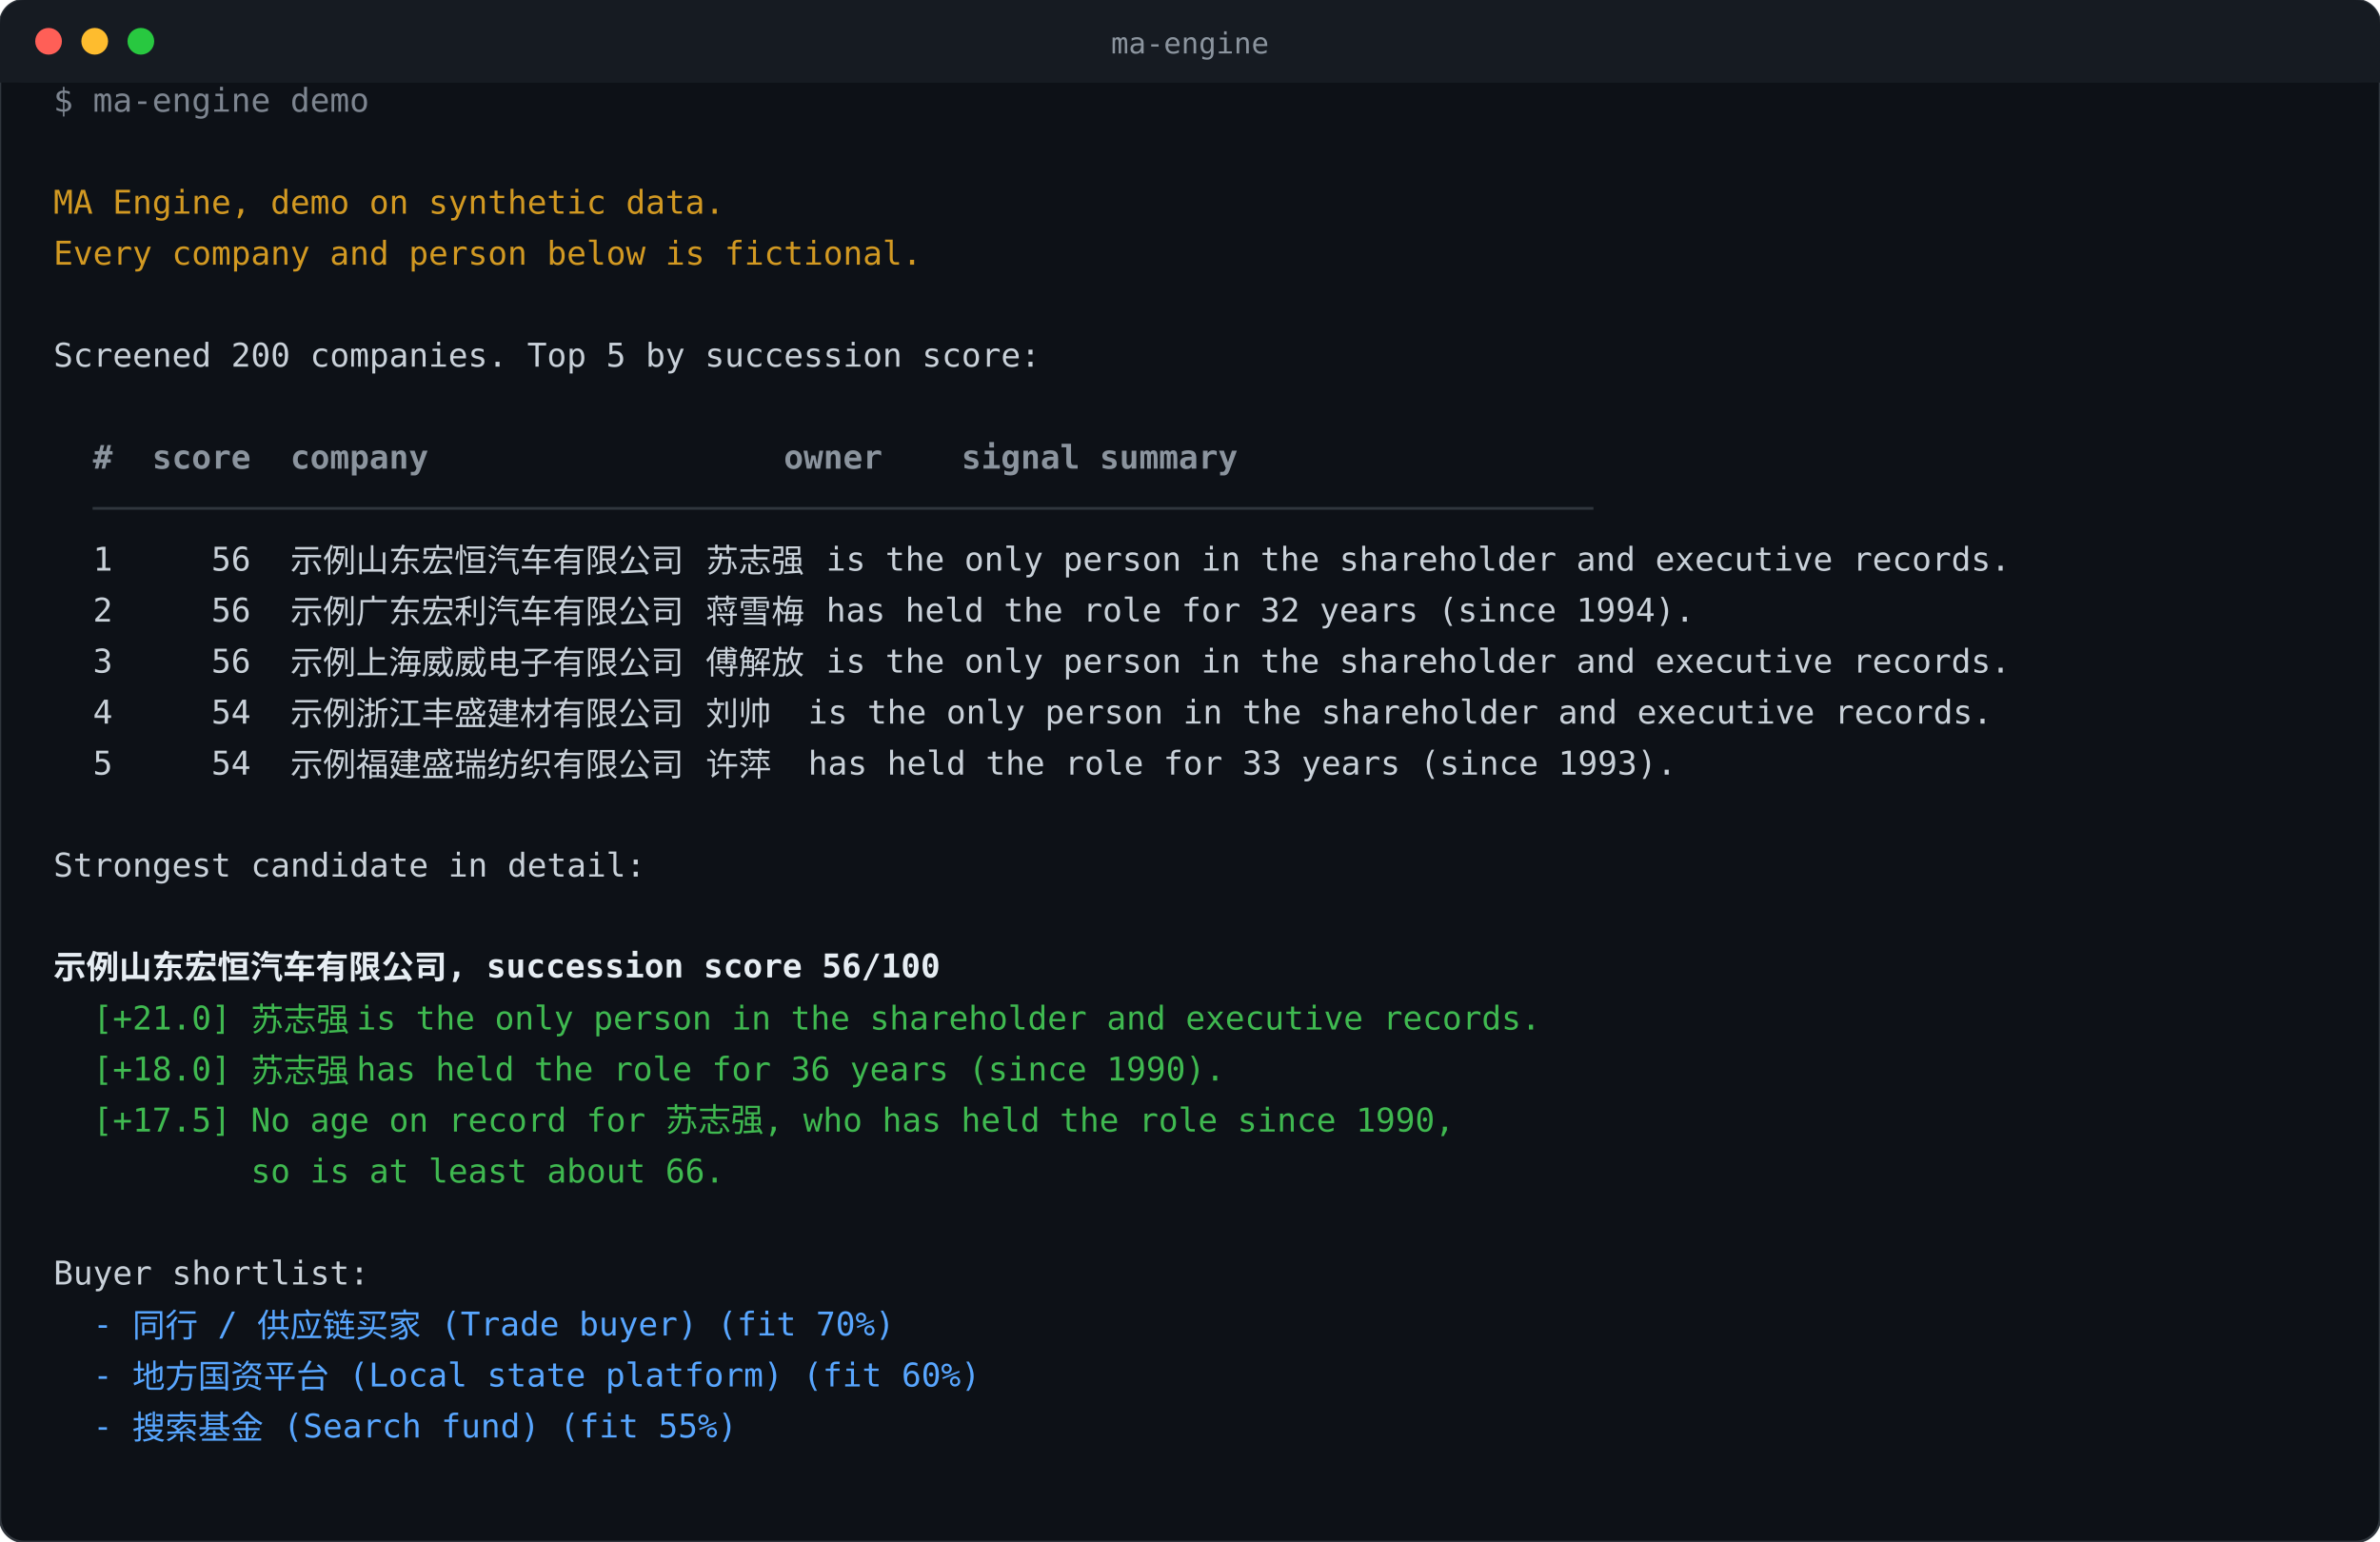
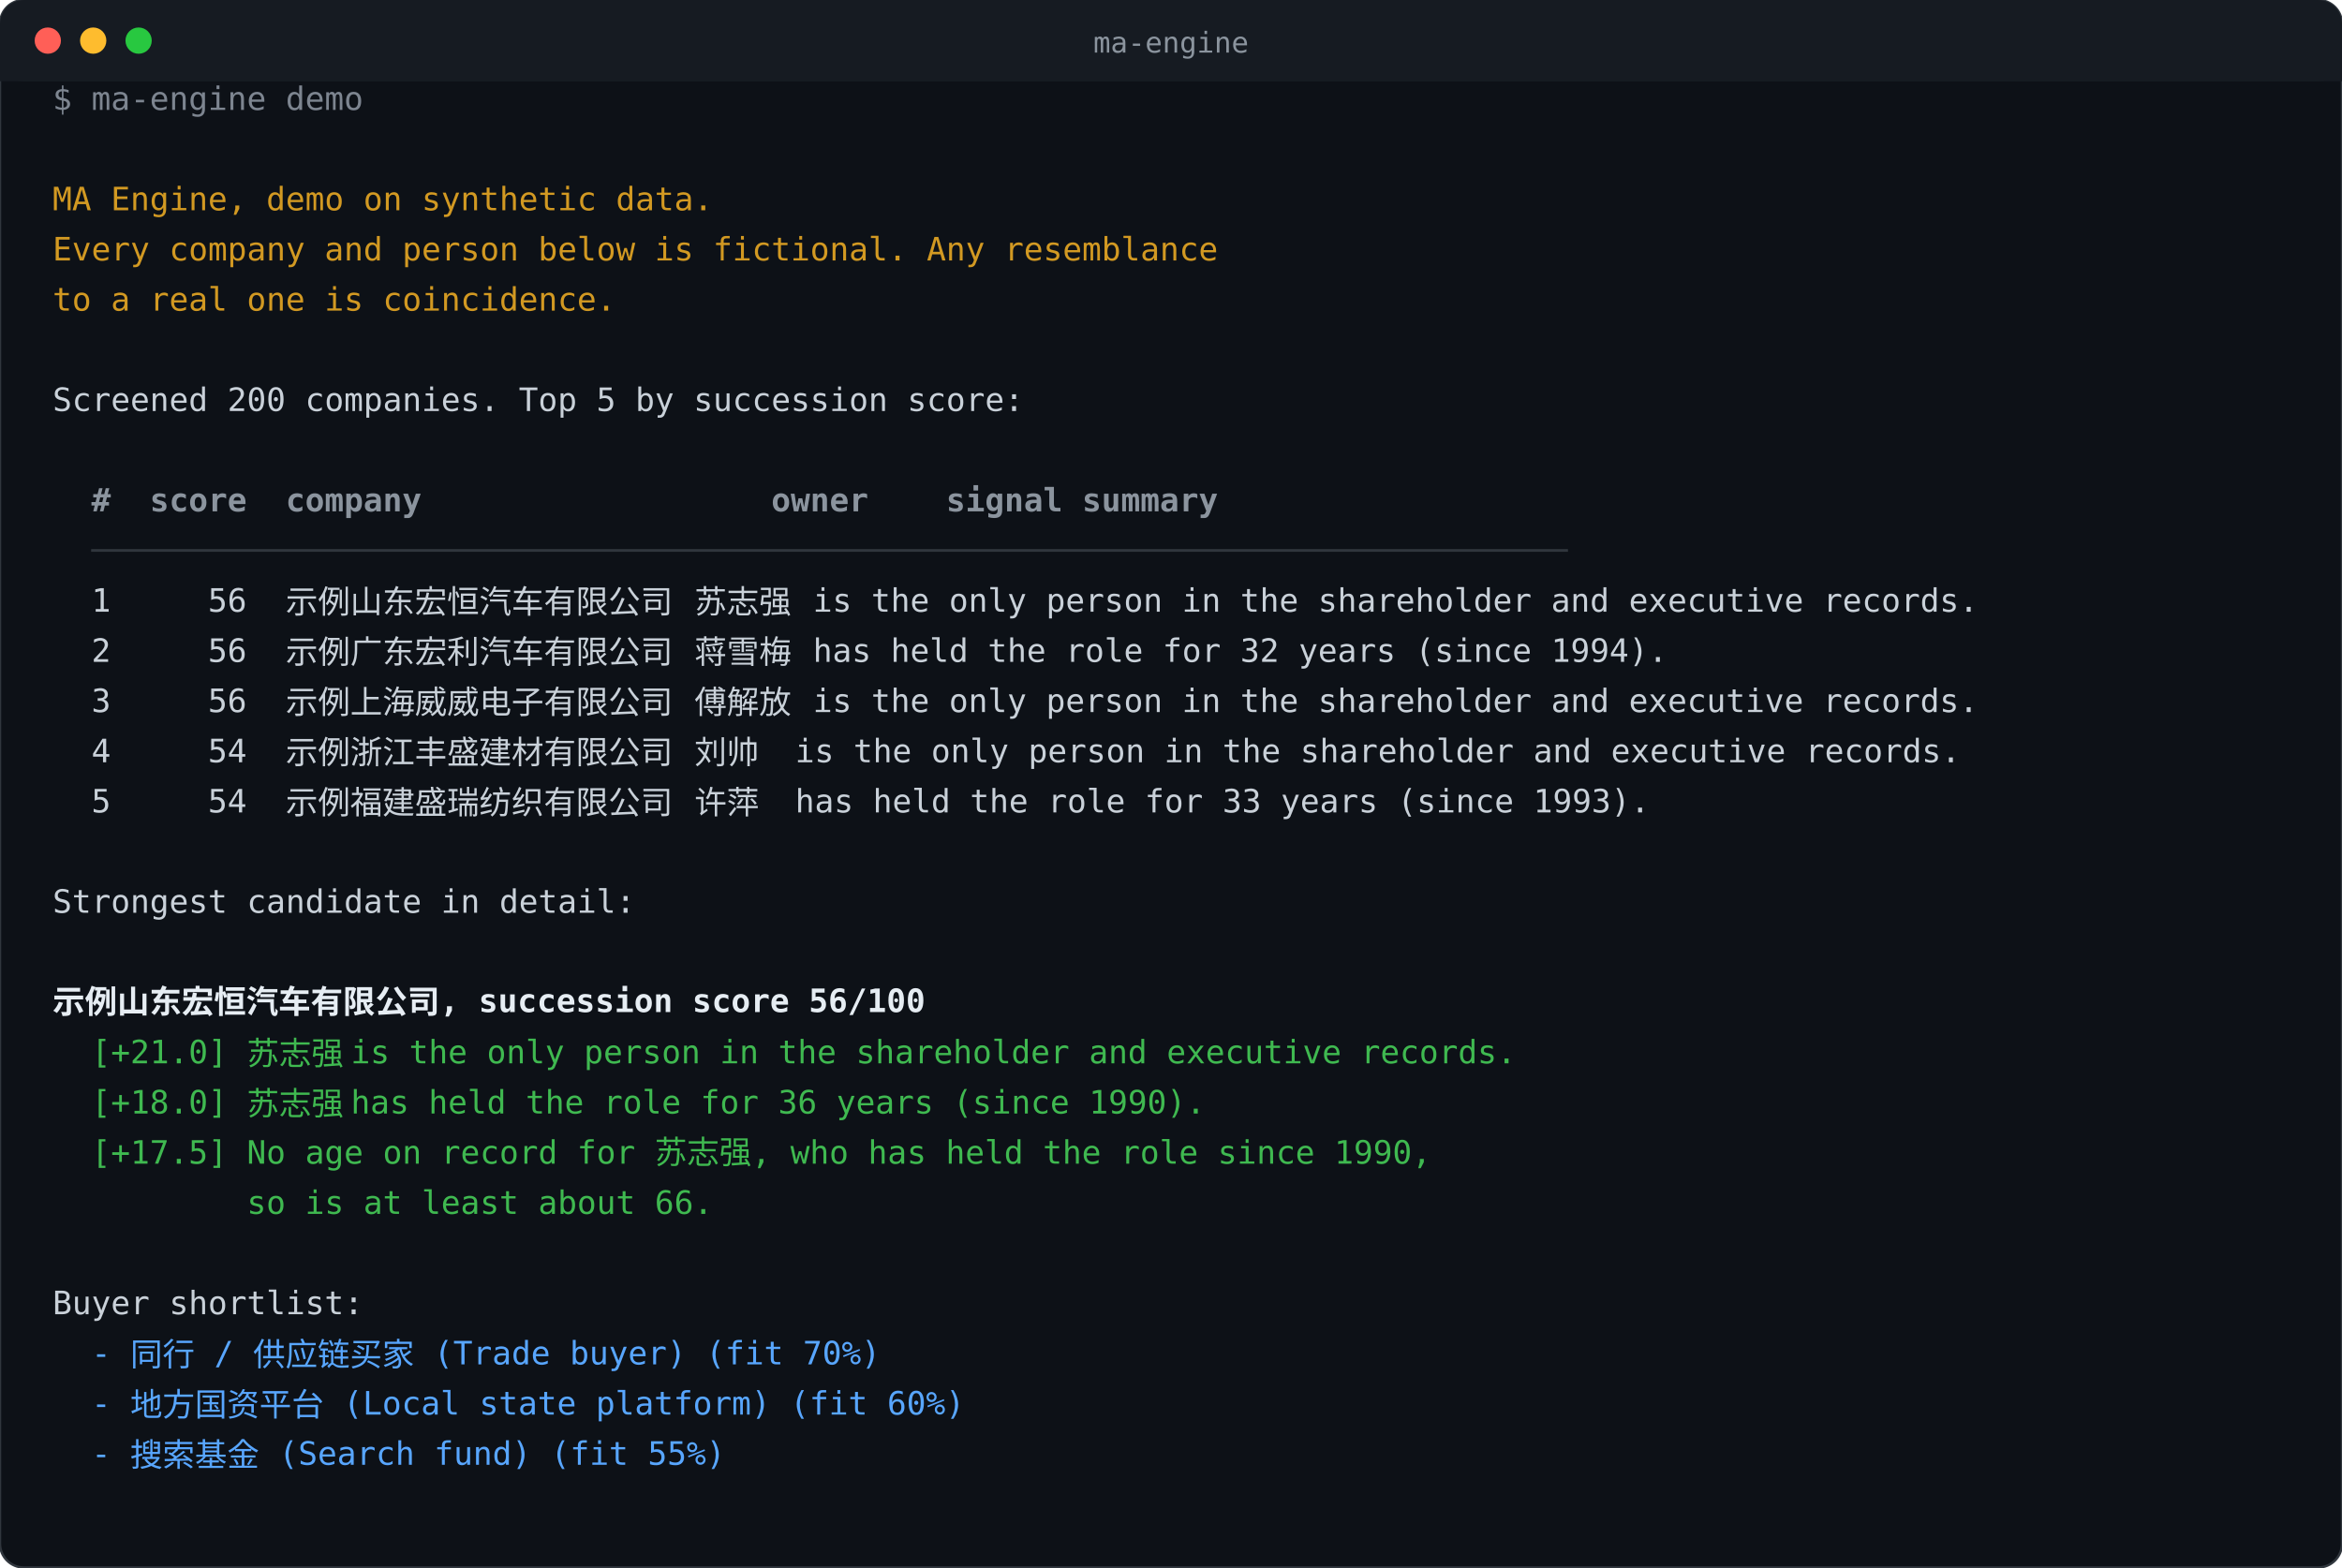
- <svg xmlns="http://www.w3.org/2000/svg" width="980" height="635" viewBox="0 0 980 635" font-family="ui-monospace,SFMono-Regular,Menlo,Consolas,'DejaVu Sans Mono',monospace" font-size="13.5">
-   <rect width="980" height="635" rx="10" fill="#0d1117" stroke="#30363d" />
+ <svg xmlns="http://www.w3.org/2000/svg" width="980" height="656" viewBox="0 0 980 656" font-family="ui-monospace,SFMono-Regular,Menlo,Consolas,'DejaVu Sans Mono',monospace" font-size="13.5">
+   <rect width="980" height="656" rx="10" fill="#0d1117" stroke="#30363d" />
  <rect width="980" height="34" rx="10" fill="#161b22" />
  <rect y="24" width="980" height="10" fill="#161b22" />
  <circle cx="20" cy="17" r="5.5" fill="#ff5f57" />
  <circle cx="39" cy="17" r="5.5" fill="#febc2e" />
  <circle cx="58" cy="17" r="5.5" fill="#28c840" />
  <text x="490" y="22" fill="#8b949e" font-size="12" text-anchor="middle">ma-engine</text>
  <text x="22" y="46" fill="#7d8590" xml:space="preserve">$ ma-engine demo</text>
  <text x="22" y="88" fill="#d29922" xml:space="preserve">MA Engine, demo on synthetic data.</text>
-   <text x="22" y="109" fill="#d29922" xml:space="preserve">Every company and person below is fictional.</text>
-   <text x="22" y="151" fill="#c9d1d9" xml:space="preserve">Screened 200 companies. Top 5 by succession score:</text>
-   <text x="22" y="193" fill="#8b949e" font-weight="600" xml:space="preserve">  #  score  company                  owner    signal summary</text>
-   <text x="22" y="214" fill="#30363d" xml:space="preserve">  ────────────────────────────────────────────────────────────────────────────</text>
-   <text x="22" y="235" fill="#c9d1d9" xml:space="preserve">  1     56  示例山东宏恒汽车有限公司   苏志强   is the only person in the shareholder and executive records.</text>
-   <text x="22" y="256" fill="#c9d1d9" xml:space="preserve">  2     56  示例广东宏利汽车有限公司   蒋雪梅   has held the role for 32 years (since 1994).</text>
-   <text x="22" y="277" fill="#c9d1d9" xml:space="preserve">  3     56  示例上海威威电子有限公司   傅解放   is the only person in the shareholder and executive records.</text>
-   <text x="22" y="298" fill="#c9d1d9" xml:space="preserve">  4     54  示例浙江丰盛建材有限公司   刘帅     is the only person in the shareholder and executive records.</text>
-   <text x="22" y="319" fill="#c9d1d9" xml:space="preserve">  5     54  示例福建盛瑞纺织有限公司   许萍     has held the role for 33 years (since 1993).</text>
-   <text x="22" y="361" fill="#c9d1d9" xml:space="preserve">Strongest candidate in detail:</text>
-   <text x="22" y="403" fill="#e6edf3" font-weight="600" xml:space="preserve">示例山东宏恒汽车有限公司, succession score 56/100</text>
-   <text x="22" y="424" fill="#3fb950" xml:space="preserve">  [+21.0] 苏志强 is the only person in the shareholder and executive records.</text>
-   <text x="22" y="445" fill="#3fb950" xml:space="preserve">  [+18.0] 苏志强 has held the role for 36 years (since 1990).</text>
-   <text x="22" y="466" fill="#3fb950" xml:space="preserve">  [+17.5] No age on record for 苏志强, who has held the role since 1990,</text>
-   <text x="22" y="487" fill="#3fb950" xml:space="preserve">          so is at least about 66.</text>
-   <text x="22" y="529" fill="#c9d1d9" xml:space="preserve">Buyer shortlist:</text>
-   <text x="22" y="550" fill="#58a6ff" xml:space="preserve">  - 同行 / 供应链买家 (Trade buyer) (fit 70%)</text>
-   <text x="22" y="571" fill="#58a6ff" xml:space="preserve">  - 地方国资平台 (Local state platform) (fit 60%)</text>
-   <text x="22" y="592" fill="#58a6ff" xml:space="preserve">  - 搜索基金 (Search fund) (fit 55%)</text>
+   <text x="22" y="109" fill="#d29922" xml:space="preserve">Every company and person below is fictional. Any resemblance</text>
+   <text x="22" y="130" fill="#d29922" xml:space="preserve">to a real one is coincidence.</text>
+   <text x="22" y="172" fill="#c9d1d9" xml:space="preserve">Screened 200 companies. Top 5 by succession score:</text>
+   <text x="22" y="214" fill="#8b949e" font-weight="600" xml:space="preserve">  #  score  company                  owner    signal summary</text>
+   <text x="22" y="235" fill="#30363d" xml:space="preserve">  ────────────────────────────────────────────────────────────────────────────</text>
+   <text x="22" y="256" fill="#c9d1d9" xml:space="preserve">  1     56  示例山东宏恒汽车有限公司   苏志强   is the only person in the shareholder and executive records.</text>
+   <text x="22" y="277" fill="#c9d1d9" xml:space="preserve">  2     56  示例广东宏利汽车有限公司   蒋雪梅   has held the role for 32 years (since 1994).</text>
+   <text x="22" y="298" fill="#c9d1d9" xml:space="preserve">  3     56  示例上海威威电子有限公司   傅解放   is the only person in the shareholder and executive records.</text>
+   <text x="22" y="319" fill="#c9d1d9" xml:space="preserve">  4     54  示例浙江丰盛建材有限公司   刘帅     is the only person in the shareholder and executive records.</text>
+   <text x="22" y="340" fill="#c9d1d9" xml:space="preserve">  5     54  示例福建盛瑞纺织有限公司   许萍     has held the role for 33 years (since 1993).</text>
+   <text x="22" y="382" fill="#c9d1d9" xml:space="preserve">Strongest candidate in detail:</text>
+   <text x="22" y="424" fill="#e6edf3" font-weight="600" xml:space="preserve">示例山东宏恒汽车有限公司, succession score 56/100</text>
+   <text x="22" y="445" fill="#3fb950" xml:space="preserve">  [+21.0] 苏志强 is the only person in the shareholder and executive records.</text>
+   <text x="22" y="466" fill="#3fb950" xml:space="preserve">  [+18.0] 苏志强 has held the role for 36 years (since 1990).</text>
+   <text x="22" y="487" fill="#3fb950" xml:space="preserve">  [+17.5] No age on record for 苏志强, who has held the role since 1990,</text>
+   <text x="22" y="508" fill="#3fb950" xml:space="preserve">          so is at least about 66.</text>
+   <text x="22" y="550" fill="#c9d1d9" xml:space="preserve">Buyer shortlist:</text>
+   <text x="22" y="571" fill="#58a6ff" xml:space="preserve">  - 同行 / 供应链买家 (Trade buyer) (fit 70%)</text>
+   <text x="22" y="592" fill="#58a6ff" xml:space="preserve">  - 地方国资平台 (Local state platform) (fit 60%)</text>
+   <text x="22" y="613" fill="#58a6ff" xml:space="preserve">  - 搜索基金 (Search fund) (fit 55%)</text>
</svg>
